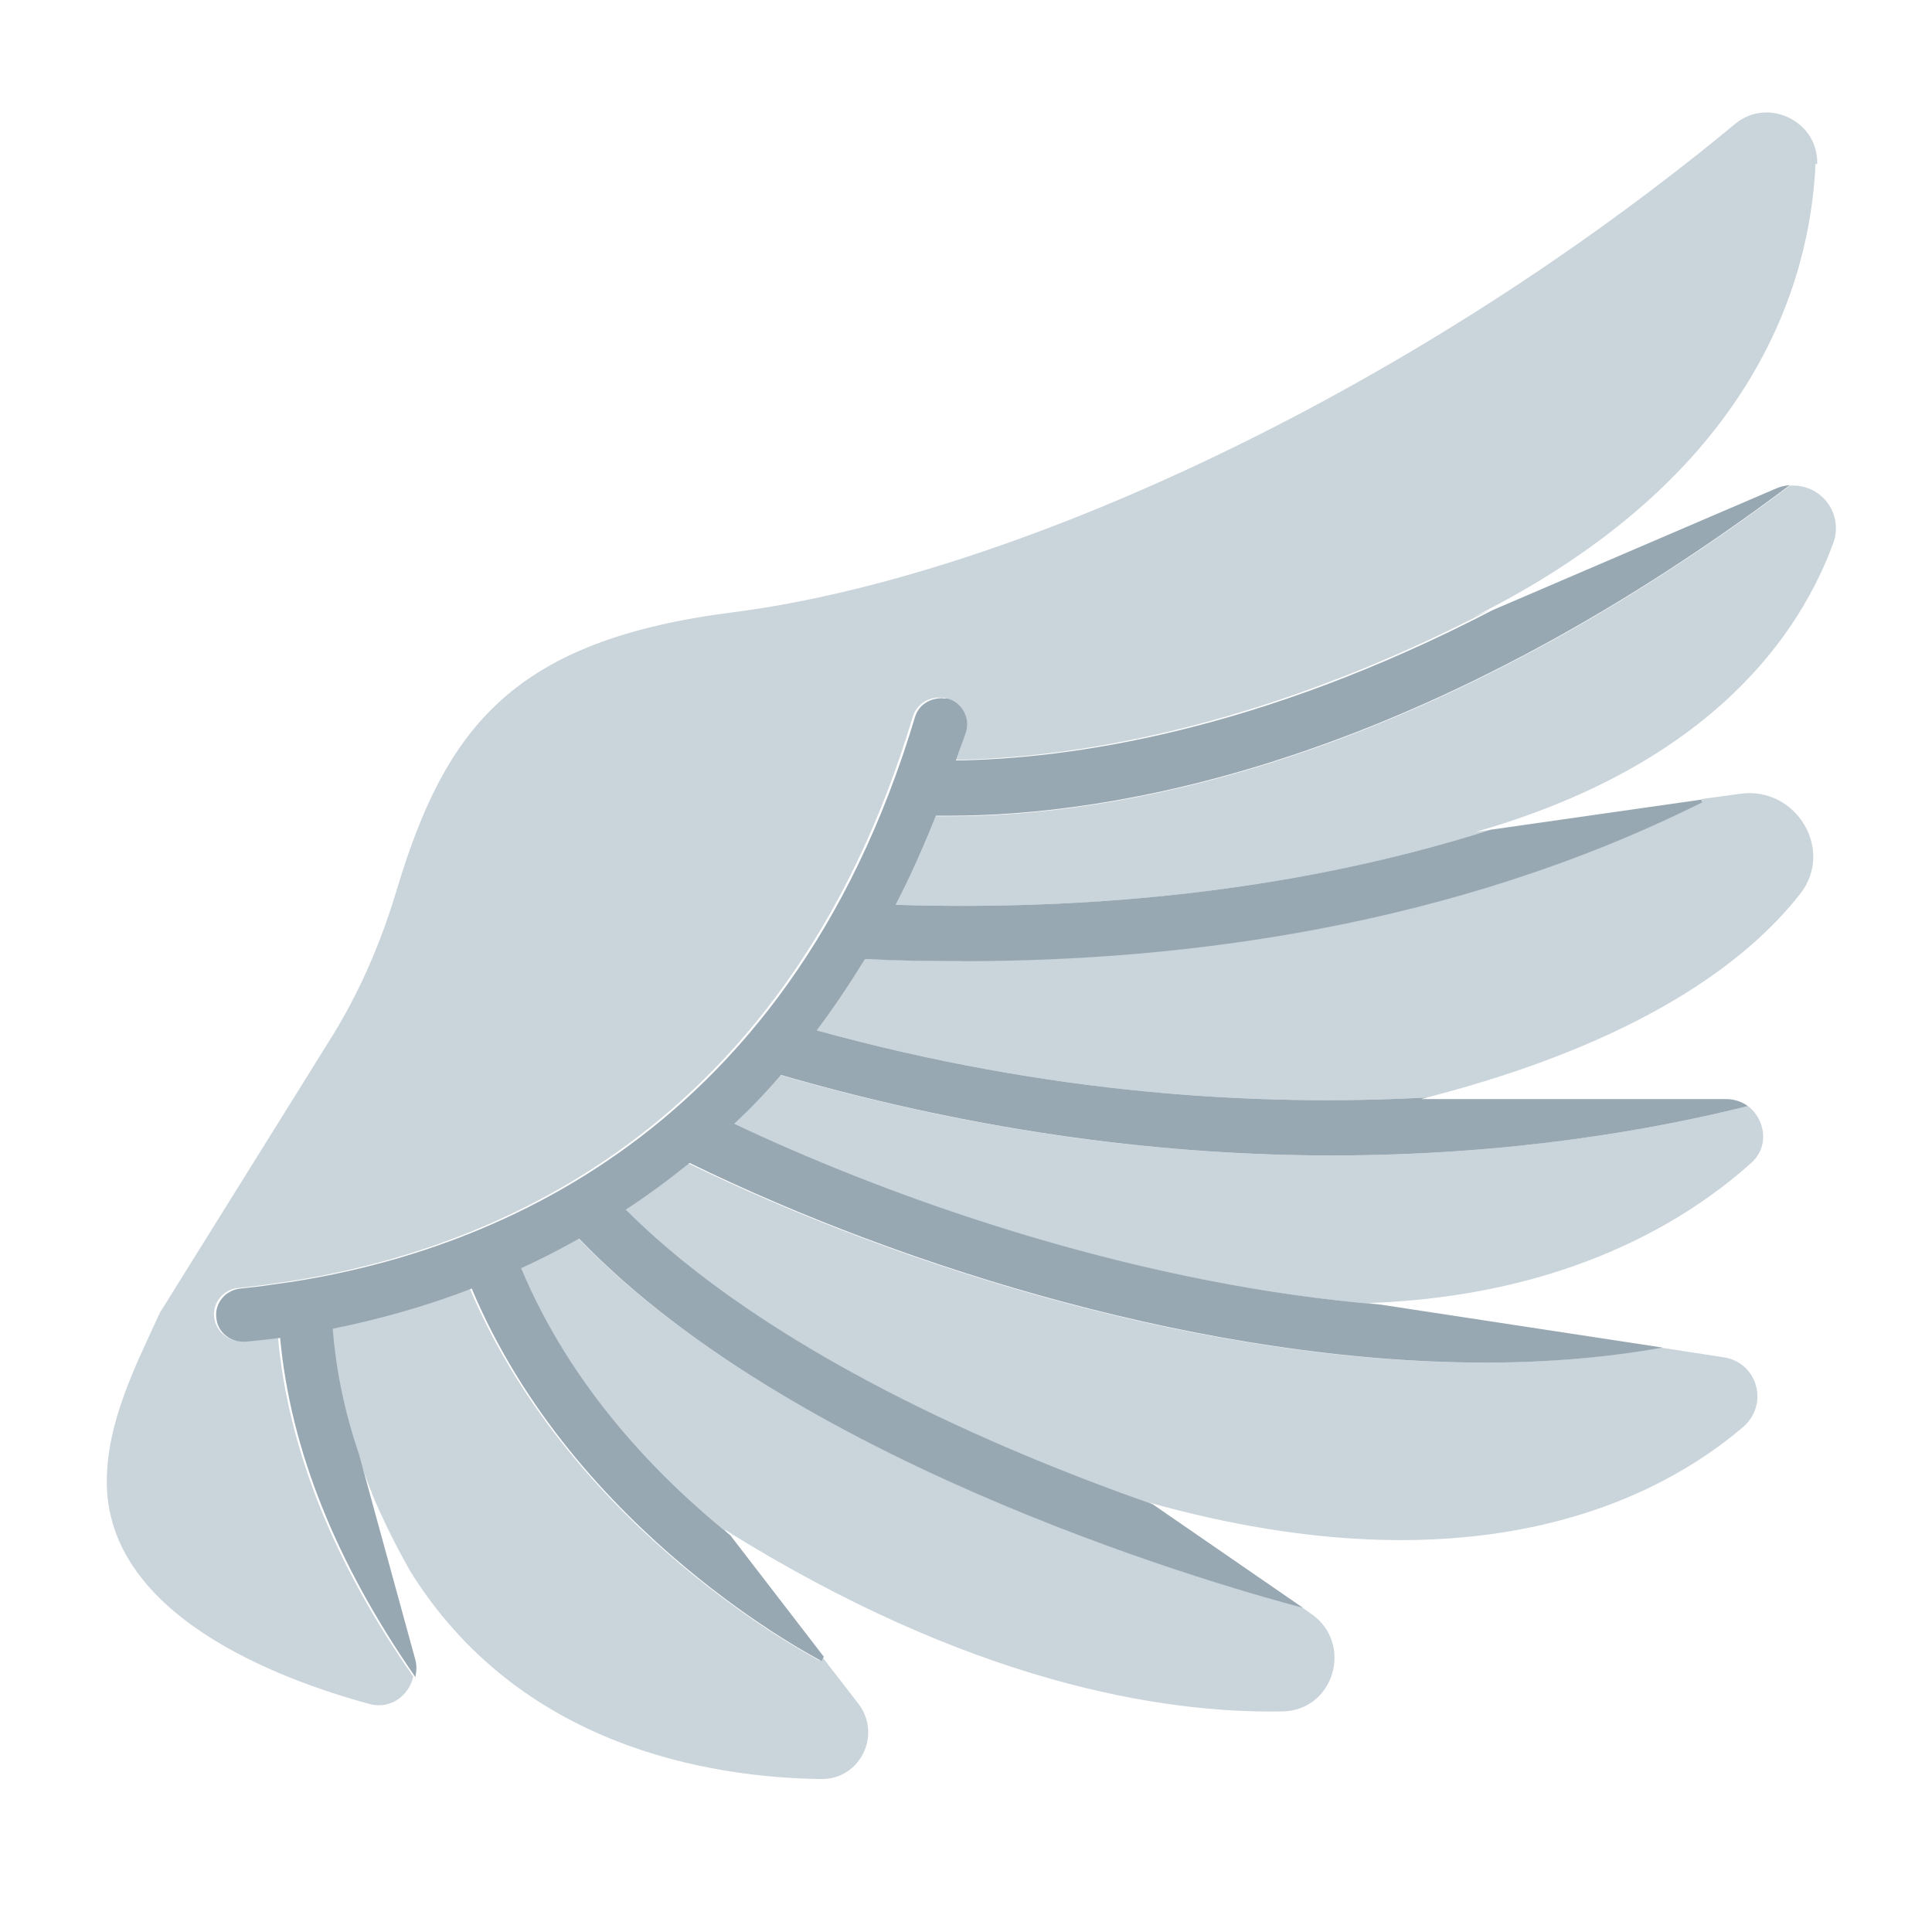
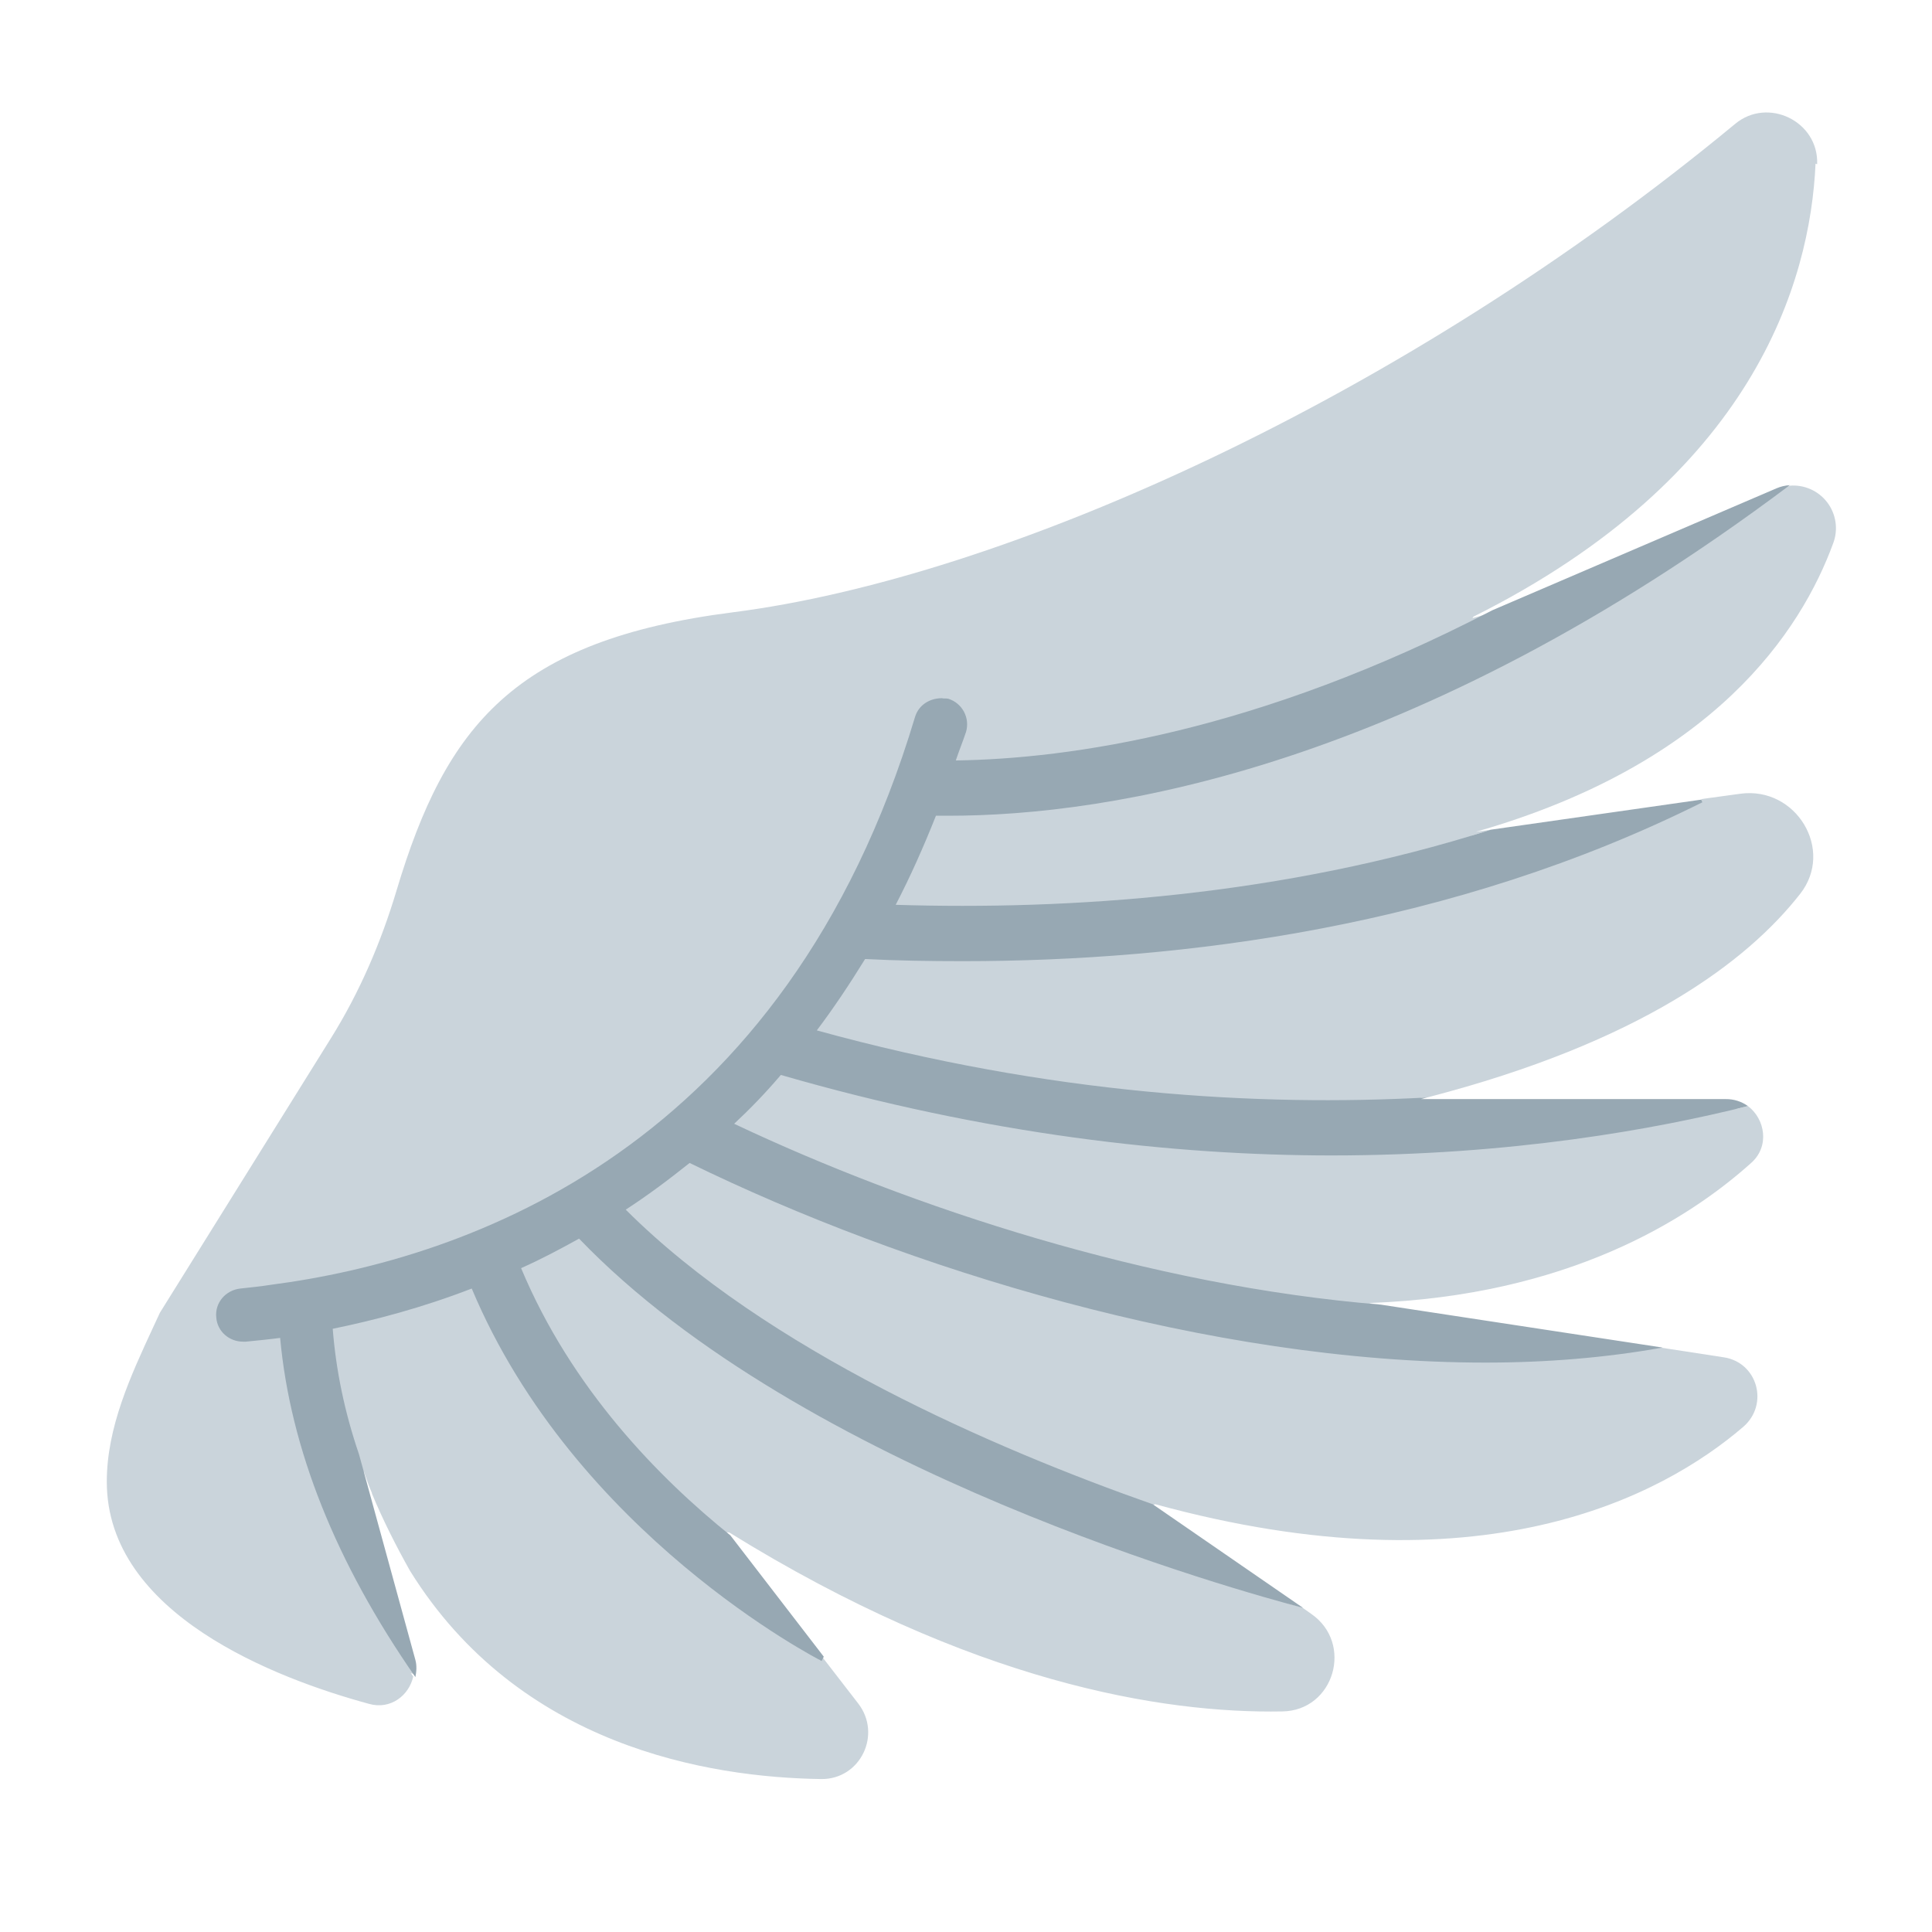
<svg xmlns="http://www.w3.org/2000/svg" viewBox="0 0 36 36">
-   <path fill="#cad4db" d="M8.76 24.01c-.93.35-1.81.59-2.59.75.06.77.22 1.55.49 2.34l-.16-.59c.07.29.16.56.25.83.06.16.11.32.18.48v.01c.2.48.44.96.71 1.44 2.03 3.27 5.56 3.85 7.66 3.88.73.01 1.14-.83.69-1.41l-.68-.88-.04.08c-.06-.03-4.6-2.37-6.52-6.94Zm8.68-8.81c-.23.59-.48 1.14-.75 1.66 3.23.1 7.2-.16 11.09-1.4l-.28.04c4.44-1.27 6.06-3.74 6.66-5.38a.796.796 0 0 0-.81-1.07c-7.03 5.28-12.68 6.16-15.67 6.16h-.24Z" />
-   <path fill="#cad4db" d="M17.94 17.91c-.63 0-1.24-.02-1.82-.04-.29.47-.59.92-.9 1.33 4.35 1.2 8.24 1.42 11.37 1.25 3.99-1.03 5.97-2.54 6.95-3.79.65-.82-.07-2.01-1.11-1.87l-.73.1.02.05c-4.65 2.33-9.68 2.96-13.78 2.96Zm-5.11 3.76c-.39.32-.79.61-1.19.87 2.62 2.61 6.89 4.45 9.82 5.49l-.04-.03c6.12 1.71 9.53-.1 11.06-1.41.49-.42.27-1.21-.37-1.3l-1.17-.18c-1.06.19-2.16.28-3.3.28-5.15 0-10.81-1.76-14.83-3.72Z" />
-   <path fill="#cad4db" d="M10.76 23.07c-.36.2-.72.39-1.08.55.94 2.25 2.57 3.91 3.9 4.98l-.08-.1c4.56 2.85 8.15 3.43 10.39 3.39.97-.01 1.34-1.27.54-1.82l-.17-.12c-1.15-.3-9.32-2.55-13.49-6.88Zm21.81-2.46c-1.72.43-4.4.92-7.77.92-2.95 0-6.44-.39-10.27-1.5-.28.32-.58.62-.87.91 3.3 1.56 7.74 3.02 12.05 3.37l-.21-.03c3.7-.13 5.95-1.55 7.13-2.61.35-.31.26-.82-.06-1.06Z" />
-   <path fill="#cad4db" d="M33.86 3.06c.03-.8-.92-1.26-1.53-.75-6.2 5.13-13.64 8.46-18.68 9.1-4.06.52-5.34 2.11-6.26 5.18-.29.97-.69 1.9-1.22 2.75l-3.19 5.12c-.46 1-.99 2.04-.99 3.15 0 2.47 3.16 3.67 4.89 4.14.39.11.74-.15.82-.51-1.49-2.13-2.33-4.25-2.52-6.32-.23.03-.44.06-.64.07h-.05c-.25 0-.47-.19-.5-.45-.03-.27.18-.52.45-.54.18-.02.37-.04.57-.07 3.68-.48 9.59-2.54 12-10.58.07-.22.28-.36.5-.35.04 0 .08 0 .12.01.26.08.42.36.33.62-.06.19-.13.35-.19.53 2.1-.03 5.62-.53 10-2.8l-.3.13c5.22-2.61 6.26-6.23 6.36-8.44Z" />
-   <path fill="#97a8b3" d="M24.8 21.53c3.37 0 6.05-.49 7.77-.92a.691.691 0 0 0-.41-.13h-5.68l.11-.03c-3.13.17-7.02-.05-11.37-1.25.31-.41.61-.86.9-1.33.58.03 1.19.04 1.82.04 4.11 0 9.13-.64 13.78-2.96l-.02-.05-3.92.56c-3.9 1.24-7.86 1.5-11.09 1.4.27-.52.52-1.08.75-1.66h.24c2.98 0 8.64-.88 15.67-6.16a.76.76 0 0 0-.25.06l-5.29 2.27c-4.39 2.28-7.9 2.77-10 2.8.06-.18.13-.35.19-.53a.5.5 0 0 0-.33-.62c-.04-.01-.08 0-.12-.01-.22 0-.43.12-.5.35-2.41 8.04-8.32 10.1-12 10.58-.19.03-.39.05-.57.07-.28.03-.48.27-.45.54.02.26.24.45.5.45h.05c.2-.02.41-.04.64-.07.19 2.07 1.04 4.19 2.52 6.32.02-.1.03-.21 0-.32L6.69 27.1c-.27-.79-.43-1.57-.49-2.34.78-.16 1.66-.39 2.59-.75 1.92 4.58 6.46 6.91 6.52 6.94l.04-.08-1.74-2.26c-1.33-1.07-2.96-2.73-3.9-4.98.36-.16.72-.35 1.08-.55 4.17 4.34 12.35 6.58 13.49 6.88l-2.8-1.93c-2.93-1.03-7.2-2.87-9.82-5.49.4-.26.79-.55 1.19-.87 4.01 1.96 9.68 3.72 14.83 3.72 1.13 0 2.24-.09 3.3-.28l-5.25-.8c-4.31-.35-8.75-1.81-12.05-3.37.3-.28.59-.58.87-.91 3.83 1.11 7.32 1.5 10.27 1.5Z" />
+   <path fill="#CAD4DB" d="M33.86 3.06c.03-.8-.92-1.26-1.53-.75-6.2 5.13-13.64 8.46-18.68 9.1-4.06.52-5.34 2.11-6.26 5.18-.29.97-.69 1.9-1.22 2.75l-3.19 5.12-.117.252c-.428.923-.873 1.881-.873 2.898 0 2.47 3.16 3.67 4.89 4.14.39.11.74-.15.82-.51l-.044-.063.078.022-1.515-4.012.563.241.026.072c.038.107.075.213.122.32v.01c.2.48.44.96.71 1.44 2.03 3.27 5.56 3.85 7.66 3.88.73.01 1.14-.83.69-1.41l-.68-.88-.036.073-2.524-2.495.763.108.067.054-.04-.05.052.007c4.516 2.8 8.073 3.373 10.298 3.333.97-.01 1.34-1.27.54-1.82l-.17-.12a23.27 23.27 0 0 1-.243-.065l-3.11-1.666.62-.19c6.053 1.66 9.432-.137 10.953-1.439.49-.42.27-1.21-.37-1.3l-1.17-.18-.137.024-5.49-.743.189-.099.208.018-.19-.027.007-.004c3.684-.136 5.926-1.552 7.103-2.609.35-.31.26-.82-.06-1.06l-.18.045-6.015-.093.102-.106.113-.006c3.99-1.03 5.97-2.54 6.95-3.79.65-.82-.07-2.01-1.11-1.87l-.73.1.008.02-4.599 1.012.32-.353c.117-.035.234-.072.351-.109l-.28.04c4.44-1.27 6.06-3.74 6.66-5.38a.795.795 0 0 0-.81-1.07l-.029.021.023-.024-4.512 2.012c-.562.18-.857.3-1.16.392a4.781 4.781 0 0 1-.234.066l.015-.025c5.22-2.61 6.277-6.232 6.377-8.442z" />
+   <path fill="#97A8B3" d="M24.8 21.53c3.37 0 6.05-.49 7.77-.92a.69.69 0 0 0-.41-.13h-5.68l.11-.03c-3.13.17-7.02-.05-11.37-1.25.31-.41.61-.86.9-1.33.58.03 1.19.04 1.82.04 4.11 0 9.13-.64 13.78-2.96l-.02-.05-3.92.56c-3.9 1.24-7.86 1.5-11.09 1.4.27-.52.52-1.08.75-1.66h.24c2.98 0 8.64-.88 15.67-6.16a.76.76 0 0 0-.25.06l-5.29 2.27c-4.39 2.28-7.9 2.77-10 2.8.06-.18.13-.35.19-.53a.5.5 0 0 0-.33-.62c-.04-.01-.08 0-.12-.01-.22 0-.43.12-.5.35-2.41 8.04-8.32 10.1-12 10.58-.19.03-.39.05-.57.07-.28.03-.48.27-.45.54.02.26.24.45.5.45h.05c.2-.02.41-.04.64-.07.19 2.07 1.04 4.19 2.52 6.32.02-.1.03-.21 0-.32L6.69 27.1c-.27-.79-.43-1.57-.49-2.34.78-.16 1.66-.39 2.59-.75 1.92 4.58 6.46 6.91 6.52 6.94l.04-.08-1.74-2.26c-1.33-1.07-2.96-2.73-3.9-4.98.36-.16.72-.35 1.08-.55 4.17 4.34 12.35 6.58 13.49 6.88l-2.8-1.93c-2.93-1.03-7.2-2.87-9.82-5.49.4-.26.79-.55 1.19-.87 4.01 1.96 9.68 3.72 14.83 3.72 1.13 0 2.24-.09 3.3-.28l-5.25-.8c-4.31-.35-8.75-1.81-12.05-3.37.3-.28.59-.58.87-.91 3.83 1.11 7.32 1.5 10.27 1.5z" />
</svg>
